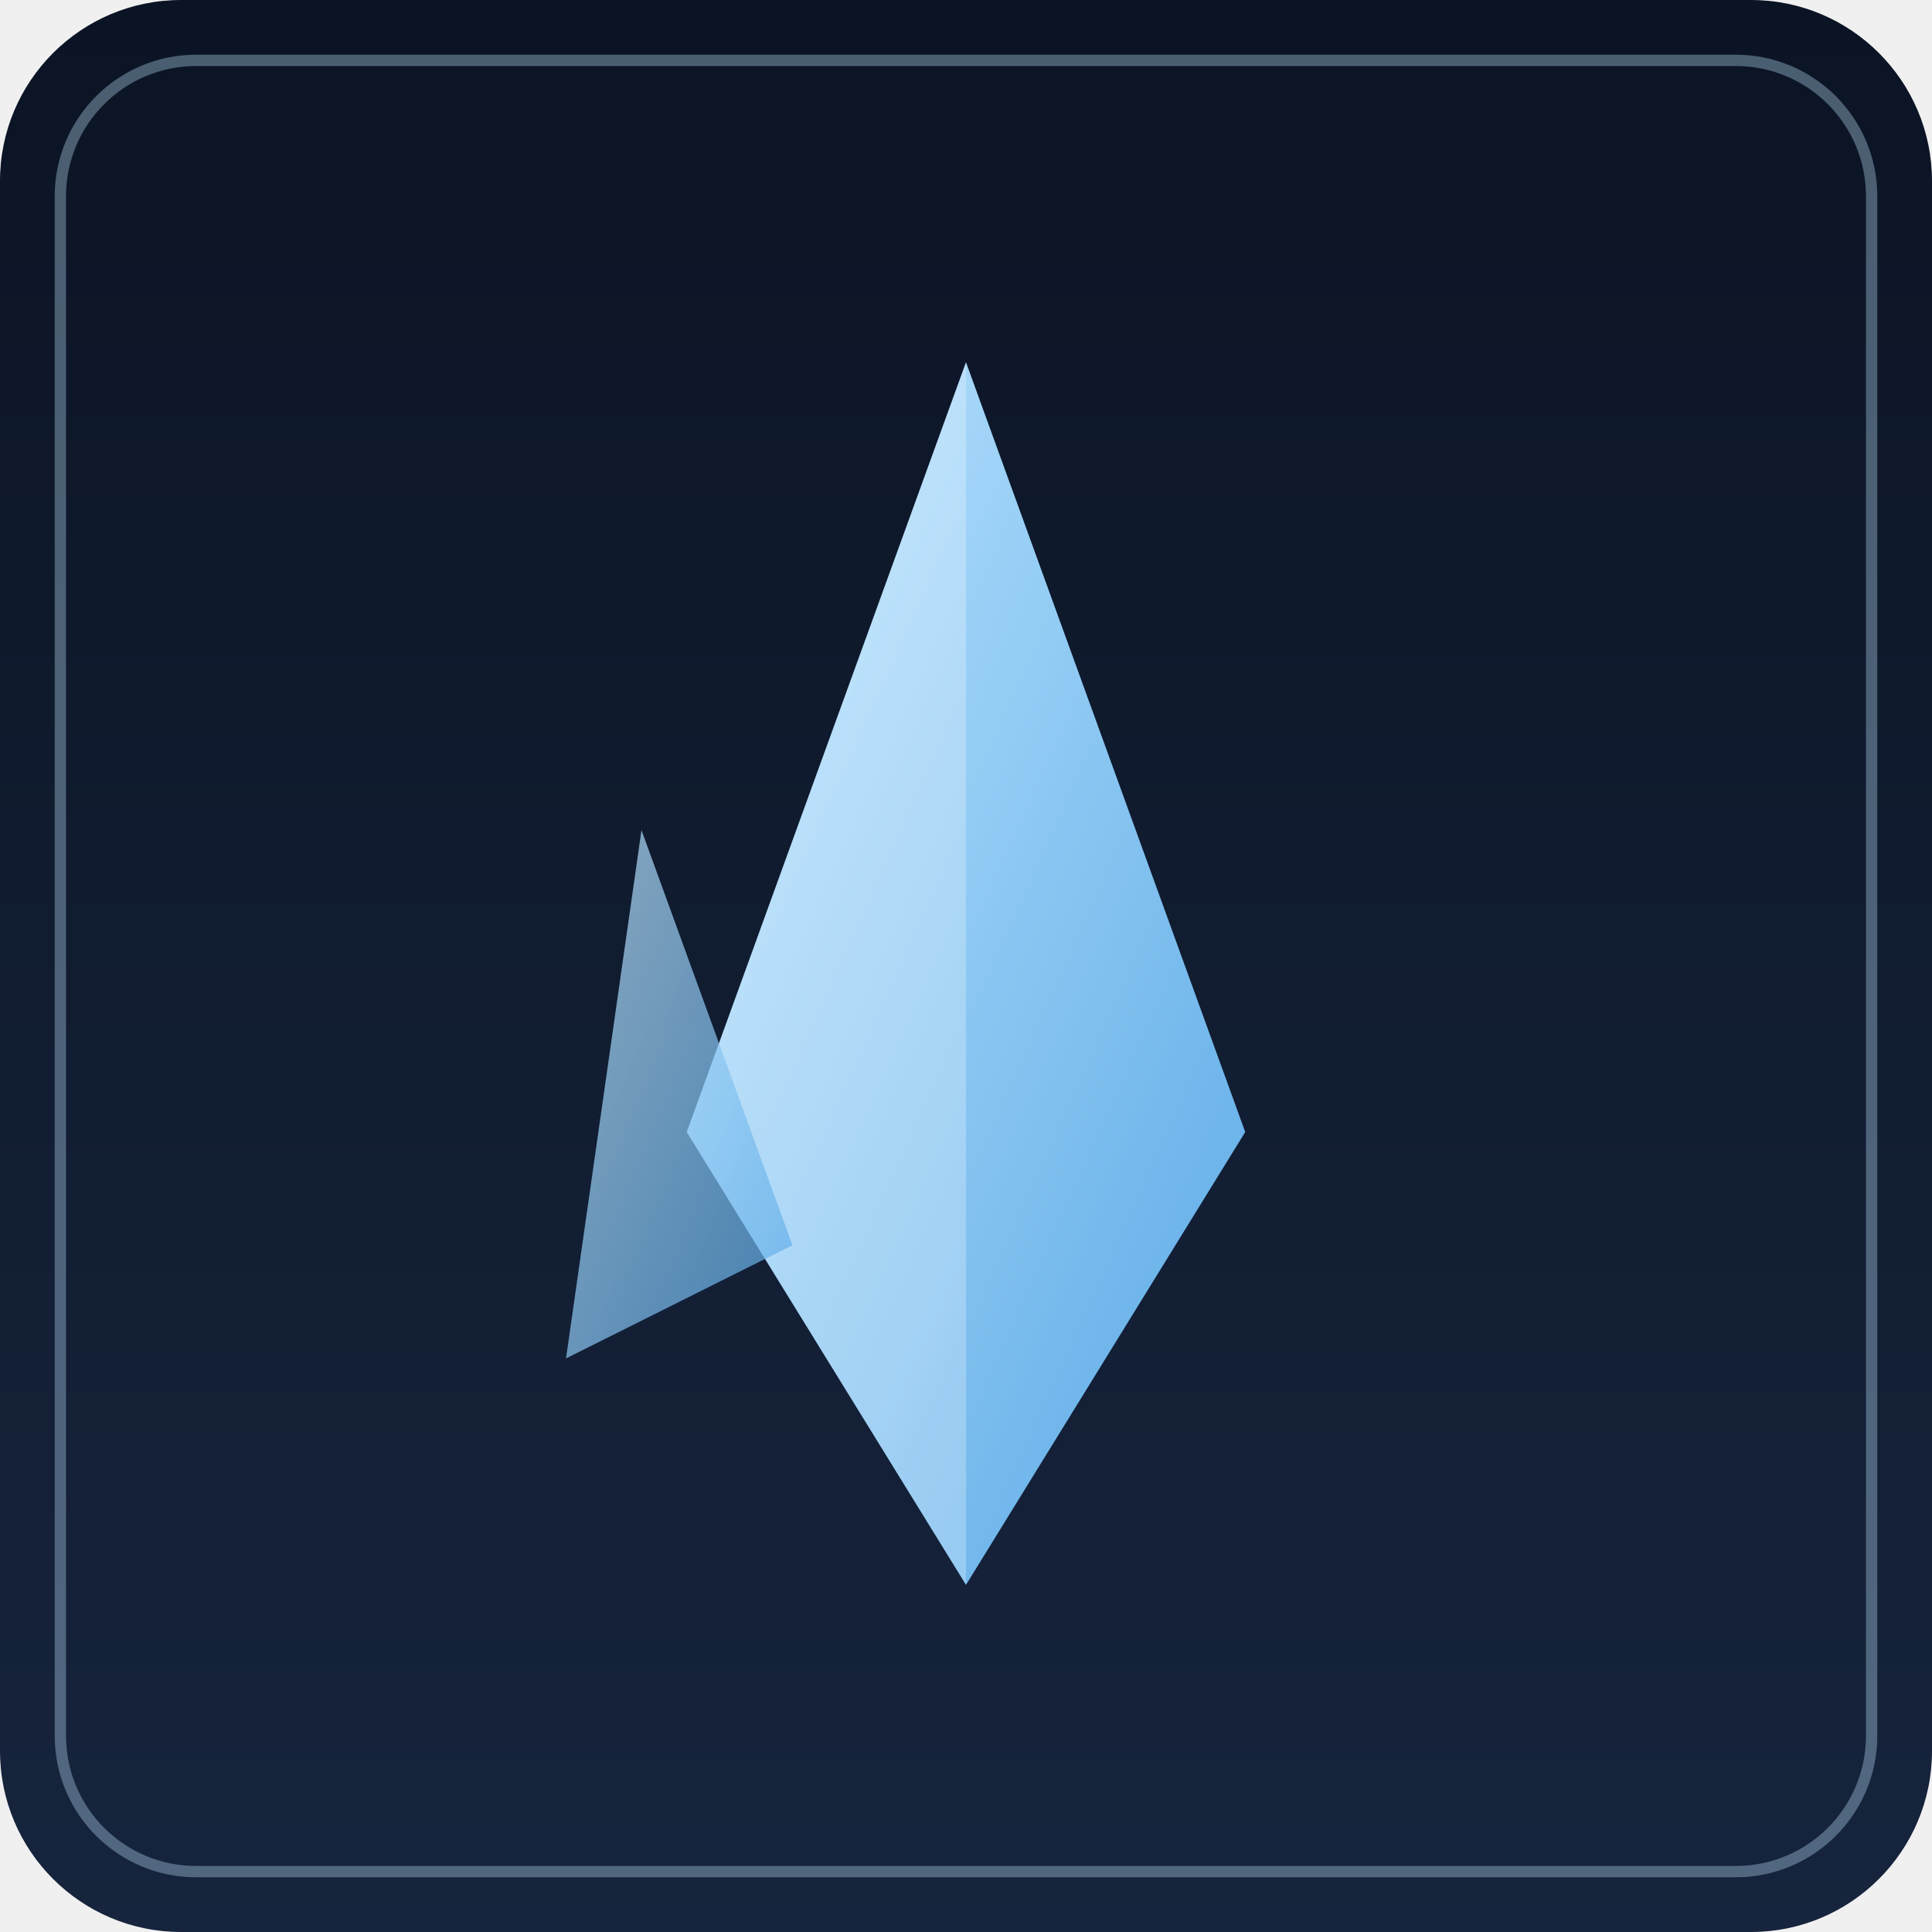
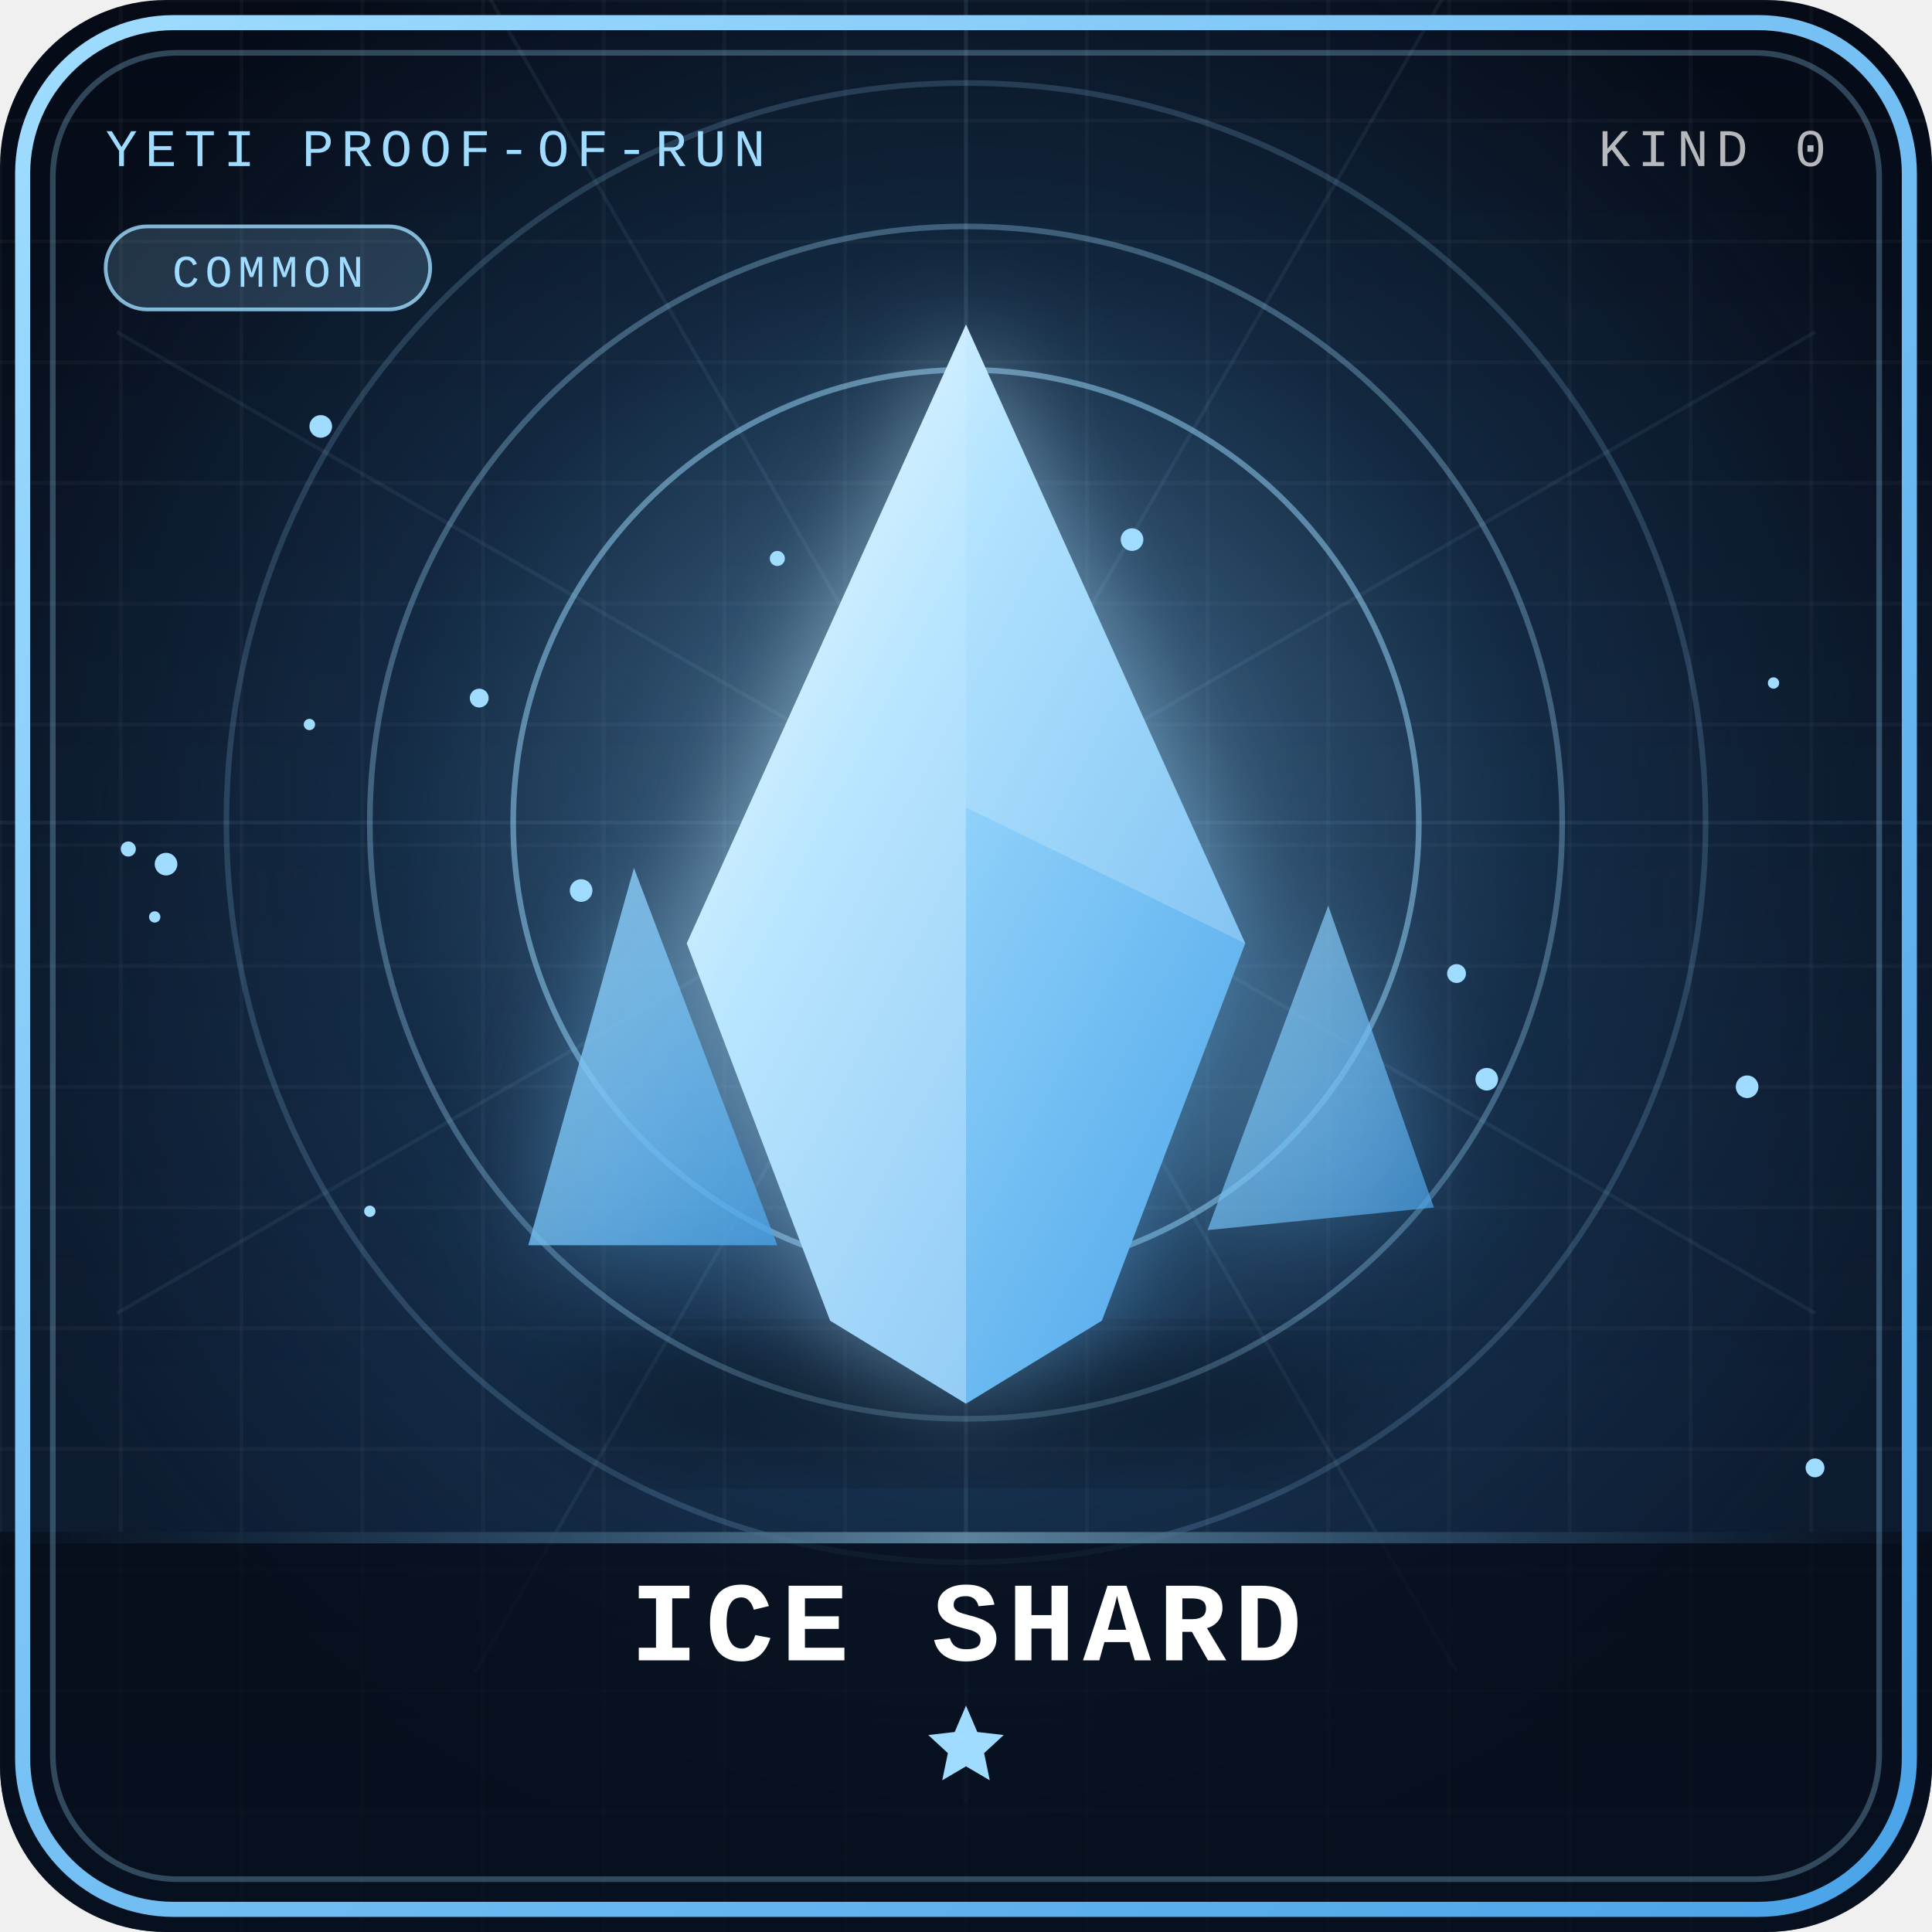
<svg xmlns="http://www.w3.org/2000/svg" viewBox="0 0 512 512">
  <defs>
    <linearGradient id="bg" x1="0" y1="0" x2="0" y2="1">
-       <stop offset="0" stop-color="#0b1424" />
-       <stop offset="1" stop-color="#16243d" />
+       <stop offset="0" stop-color="#050a16" />
+       <stop offset="1" stop-color="#0f2038" />
    </linearGradient>
+     <radialGradient id="rg" cx="50%" cy="43%" r="55%">
+       <stop offset="0" stop-color="#9fdcff" stop-opacity=".55" />
+       <stop offset=".55" stop-color="#4aa3e8" stop-opacity=".16" />
+       <stop offset="1" stop-color="#4aa3e8" stop-opacity="0" />
+     </radialGradient>
    <linearGradient id="g" x1="0" y1="0" x2="1" y2="1">
-       <stop offset="0" stop-color="#bfe6ff" />
-       <stop offset="1" stop-color="#5aa9e6" />
+       <stop offset="0" stop-color="#ffffff" />
+       <stop offset=".35" stop-color="#9fdcff" />
+       <stop offset="1" stop-color="#4aa3e8" />
    </linearGradient>
+     <linearGradient id="gd" x1="0" y1="0" x2="1" y2="1">
+       <stop offset="0" stop-color="#9fdcff" />
+       <stop offset="1" stop-color="#4aa3e8" />
+     </linearGradient>
+     <linearGradient id="bar" x1="0" y1="0" x2="1" y2="0">
+       <stop offset="0" stop-color="#4aa3e8" stop-opacity=".0" />
+       <stop offset=".5" stop-color="#9fdcff" stop-opacity=".55" />
+       <stop offset="1" stop-color="#4aa3e8" stop-opacity=".0" />
+     </linearGradient>
+     <linearGradient id="sh" x1="0" y1="0" x2="1" y2="0">
+       <stop offset="0" stop-color="#fff" stop-opacity="0" />
+       <stop offset=".5" stop-color="#fff" stop-opacity=".22" />
+       <stop offset="1" stop-color="#fff" stop-opacity="0" />
+     </linearGradient>
+     <filter id="blur" x="-30%" y="-30%" width="160%" height="160%">
+       <feGaussianBlur stdDeviation="14" />
+     </filter>
+     <clipPath id="card">
+       <rect width="512" height="512" rx="44" />
+     </clipPath>
  </defs>
-   <rect width="512" height="512" rx="48" fill="url(#bg)" />
-   <rect x="16" y="16" width="480" height="480" rx="36" fill="none" stroke="#bfe6ff" stroke-opacity=".35" stroke-width="3" />
-   <polygon points="256,96 330,300 256,420 182,300" fill="url(#g)" />
-   <polygon points="256,96 256,420 182,300" fill="#fff" fill-opacity=".25" />
-   <polygon points="170,220 210,330 150,360" fill="url(#g)" opacity=".7" />
+   <g clip-path="url(#card)">
+     <rect width="512" height="512" fill="url(#bg)" />
+     <line x1="0" y1="0" x2="512" y2="0" stroke="#fff" stroke-opacity=".035" />
+     <line x1="0" y1="32" x2="512" y2="32" stroke="#fff" stroke-opacity=".035" />
+     <line x1="0" y1="64" x2="512" y2="64" stroke="#fff" stroke-opacity=".035" />
+     <line x1="0" y1="96" x2="512" y2="96" stroke="#fff" stroke-opacity=".035" />
+     <line x1="0" y1="128" x2="512" y2="128" stroke="#fff" stroke-opacity=".035" />
+     <line x1="0" y1="160" x2="512" y2="160" stroke="#fff" stroke-opacity=".035" />
+     <line x1="0" y1="192" x2="512" y2="192" stroke="#fff" stroke-opacity=".035" />
+     <line x1="0" y1="224" x2="512" y2="224" stroke="#fff" stroke-opacity=".035" />
+     <line x1="0" y1="256" x2="512" y2="256" stroke="#fff" stroke-opacity=".035" />
+     <line x1="0" y1="288" x2="512" y2="288" stroke="#fff" stroke-opacity=".035" />
+     <line x1="0" y1="320" x2="512" y2="320" stroke="#fff" stroke-opacity=".035" />
+     <line x1="0" y1="352" x2="512" y2="352" stroke="#fff" stroke-opacity=".035" />
+     <line x1="0" y1="384" x2="512" y2="384" stroke="#fff" stroke-opacity=".035" />
+     <line x1="0" y1="416" x2="512" y2="416" stroke="#fff" stroke-opacity=".035" />
+     <line x1="0" y1="448" x2="512" y2="448" stroke="#fff" stroke-opacity=".035" />
+     <line x1="0" y1="480" x2="512" y2="480" stroke="#fff" stroke-opacity=".035" />
+     <line x1="0" y1="0" x2="0" y2="512" stroke="#fff" stroke-opacity=".035" />
+     <line x1="32" y1="0" x2="32" y2="512" stroke="#fff" stroke-opacity=".035" />
+     <line x1="64" y1="0" x2="64" y2="512" stroke="#fff" stroke-opacity=".035" />
+     <line x1="96" y1="0" x2="96" y2="512" stroke="#fff" stroke-opacity=".035" />
+     <line x1="128" y1="0" x2="128" y2="512" stroke="#fff" stroke-opacity=".035" />
+     <line x1="160" y1="0" x2="160" y2="512" stroke="#fff" stroke-opacity=".035" />
+     <line x1="192" y1="0" x2="192" y2="512" stroke="#fff" stroke-opacity=".035" />
+     <line x1="224" y1="0" x2="224" y2="512" stroke="#fff" stroke-opacity=".035" />
+     <line x1="256" y1="0" x2="256" y2="512" stroke="#fff" stroke-opacity=".035" />
+     <line x1="288" y1="0" x2="288" y2="512" stroke="#fff" stroke-opacity=".035" />
+     <line x1="320" y1="0" x2="320" y2="512" stroke="#fff" stroke-opacity=".035" />
+     <line x1="352" y1="0" x2="352" y2="512" stroke="#fff" stroke-opacity=".035" />
+     <line x1="384" y1="0" x2="384" y2="512" stroke="#fff" stroke-opacity=".035" />
+     <line x1="416" y1="0" x2="416" y2="512" stroke="#fff" stroke-opacity=".035" />
+     <line x1="448" y1="0" x2="448" y2="512" stroke="#fff" stroke-opacity=".035" />
+     <line x1="480" y1="0" x2="480" y2="512" stroke="#fff" stroke-opacity=".035" />
+     <rect width="512" height="512" fill="url(#rg)" />
+     <line x1="256" y1="218" x2="516" y2="218" stroke="#9fdcff" stroke-opacity=".07" />
+     <line x1="256" y1="218" x2="481" y2="348" stroke="#9fdcff" stroke-opacity=".07" />
+     <line x1="256" y1="218" x2="386" y2="443" stroke="#9fdcff" stroke-opacity=".07" />
+     <line x1="256" y1="218" x2="256" y2="478" stroke="#9fdcff" stroke-opacity=".07" />
+     <line x1="256" y1="218" x2="126" y2="443" stroke="#9fdcff" stroke-opacity=".07" />
+     <line x1="256" y1="218" x2="31" y2="348" stroke="#9fdcff" stroke-opacity=".07" />
+     <line x1="256" y1="218" x2="-4" y2="218" stroke="#9fdcff" stroke-opacity=".07" />
+     <line x1="256" y1="218" x2="31" y2="88" stroke="#9fdcff" stroke-opacity=".07" />
+     <line x1="256" y1="218" x2="126" y2="-7" stroke="#9fdcff" stroke-opacity=".07" />
+     <line x1="256" y1="218" x2="256" y2="-42" stroke="#9fdcff" stroke-opacity=".07" />
+     <line x1="256" y1="218" x2="386" y2="-7" stroke="#9fdcff" stroke-opacity=".07" />
+     <line x1="256" y1="218" x2="481" y2="88" stroke="#9fdcff" stroke-opacity=".07" />
+     <circle cx="256" cy="218" r="120" fill="none" stroke="#9fdcff" stroke-opacity="0.5" stroke-width="1.5" />
+     <circle cx="256" cy="218" r="158" fill="none" stroke="#9fdcff" stroke-opacity="0.32" stroke-width="1.5" />
+     <circle cx="256" cy="218" r="196" fill="none" stroke="#9fdcff" stroke-opacity="0.18" stroke-width="1.5" />
+     <circle cx="98" cy="321" r="1.5" fill="#9fdcff">
+       <animate attributeName="opacity" values="0.1;0.95;0.1" dur="3.4s" begin="-2.0s" repeatCount="indefinite" />
+       <animateTransform attributeName="transform" type="translate" values="0 0;0 -18;0 0" dur="5.8s" begin="-2.0s" repeatCount="indefinite" />
+     </circle>
+     <circle cx="260" cy="271" r="3" fill="#9fdcff">
+       <animate attributeName="opacity" values="0.1;0.95;0.1" dur="5.3s" begin="-0.4s" repeatCount="indefinite" />
+       <animateTransform attributeName="transform" type="translate" values="0 0;0 -18;0 0" dur="8.9s" begin="-0.4s" repeatCount="indefinite" />
+     </circle>
+     <circle cx="44" cy="229" r="3" fill="#9fdcff">
+       <animate attributeName="opacity" values="0.1;0.95;0.1" dur="4.6s" begin="-3.1s" repeatCount="indefinite" />
+       <animateTransform attributeName="transform" type="translate" values="0 0;0 -18;0 0" dur="7.9s" begin="-3.1s" repeatCount="indefinite" />
+     </circle>
+     <circle cx="386" cy="258" r="2.5" fill="#9fdcff">
+       <animate attributeName="opacity" values="0.1;0.95;0.1" dur="5.0s" begin="-0.9s" repeatCount="indefinite" />
+       <animateTransform attributeName="transform" type="translate" values="0 0;0 -18;0 0" dur="8.5s" begin="-0.9s" repeatCount="indefinite" />
+     </circle>
+     <circle cx="82" cy="192" r="1.5" fill="#9fdcff">
+       <animate attributeName="opacity" values="0.1;0.95;0.1" dur="2.6s" begin="-2.6s" repeatCount="indefinite" />
+       <animateTransform attributeName="transform" type="translate" values="0 0;0 -18;0 0" dur="4.4s" begin="-2.6s" repeatCount="indefinite" />
+     </circle>
+     <circle cx="34" cy="225" r="2" fill="#9fdcff">
+       <animate attributeName="opacity" values="0.1;0.95;0.1" dur="5.9s" begin="-2.9s" repeatCount="indefinite" />
+       <animateTransform attributeName="transform" type="translate" values="0 0;0 -18;0 0" dur="10.0s" begin="-2.9s" repeatCount="indefinite" />
+     </circle>
+     <circle cx="300" cy="143" r="3" fill="#9fdcff">
+       <animate attributeName="opacity" values="0.1;0.95;0.1" dur="5.8s" begin="-2.2s" repeatCount="indefinite" />
+       <animateTransform attributeName="transform" type="translate" values="0 0;0 -18;0 0" dur="9.8s" begin="-2.2s" repeatCount="indefinite" />
+     </circle>
+     <circle cx="206" cy="148" r="2" fill="#9fdcff">
+       <animate attributeName="opacity" values="0.1;0.95;0.1" dur="5.2s" begin="-3.8s" repeatCount="indefinite" />
+       <animateTransform attributeName="transform" type="translate" values="0 0;0 -18;0 0" dur="8.8s" begin="-3.8s" repeatCount="indefinite" />
+     </circle>
+     <circle cx="41" cy="243" r="1.5" fill="#9fdcff">
+       <animate attributeName="opacity" values="0.1;0.95;0.1" dur="3.2s" begin="-4.0s" repeatCount="indefinite" />
+       <animateTransform attributeName="transform" type="translate" values="0 0;0 -18;0 0" dur="5.4s" begin="-4.0s" repeatCount="indefinite" />
+     </circle>
+     <circle cx="470" cy="181" r="1.5" fill="#9fdcff">
+       <animate attributeName="opacity" values="0.1;0.95;0.1" dur="5.1s" begin="-3.6s" repeatCount="indefinite" />
+       <animateTransform attributeName="transform" type="translate" values="0 0;0 -18;0 0" dur="8.7s" begin="-3.6s" repeatCount="indefinite" />
+     </circle>
+     <circle cx="394" cy="286" r="3" fill="#9fdcff">
+       <animate attributeName="opacity" values="0.1;0.95;0.1" dur="4.3s" begin="-3.6s" repeatCount="indefinite" />
+       <animateTransform attributeName="transform" type="translate" values="0 0;0 -18;0 0" dur="7.3s" begin="-3.6s" repeatCount="indefinite" />
+     </circle>
+     <circle cx="127" cy="185" r="2.5" fill="#9fdcff">
+       <animate attributeName="opacity" values="0.1;0.95;0.1" dur="4.6s" begin="-3.5s" repeatCount="indefinite" />
+       <animateTransform attributeName="transform" type="translate" values="0 0;0 -18;0 0" dur="7.7s" begin="-3.5s" repeatCount="indefinite" />
+     </circle>
+     <circle cx="463" cy="288" r="3" fill="#9fdcff">
+       <animate attributeName="opacity" values="0.1;0.95;0.1" dur="4.6s" begin="-0.1s" repeatCount="indefinite" />
+       <animateTransform attributeName="transform" type="translate" values="0 0;0 -18;0 0" dur="7.8s" begin="-0.1s" repeatCount="indefinite" />
+     </circle>
+     <circle cx="154" cy="236" r="3" fill="#9fdcff">
+       <animate attributeName="opacity" values="0.1;0.95;0.1" dur="4.8s" begin="-1.5s" repeatCount="indefinite" />
+       <animateTransform attributeName="transform" type="translate" values="0 0;0 -18;0 0" dur="8.2s" begin="-1.5s" repeatCount="indefinite" />
+     </circle>
+     <circle cx="481" cy="389" r="2.5" fill="#9fdcff">
+       <animate attributeName="opacity" values="0.1;0.95;0.1" dur="2.8s" begin="-2.7s" repeatCount="indefinite" />
+       <animateTransform attributeName="transform" type="translate" values="0 0;0 -18;0 0" dur="4.8s" begin="-2.7s" repeatCount="indefinite" />
+     </circle>
+     <circle cx="85" cy="113" r="3" fill="#9fdcff">
+       <animate attributeName="opacity" values="0.1;0.95;0.1" dur="3.8s" begin="-2.9s" repeatCount="indefinite" />
+       <animateTransform attributeName="transform" type="translate" values="0 0;0 -18;0 0" dur="6.5s" begin="-2.9s" repeatCount="indefinite" />
+     </circle>
+     <ellipse cx="256" cy="372" rx="110" ry="14" fill="#000" opacity=".45" filter="url(#blur)" />
+     <g>
+       <animateTransform attributeName="transform" type="translate" values="0 0;0 -9;0 0" dur="3.6s" repeatCount="indefinite" />
+       <g filter="url(#blur)" opacity=".5">
+         <g>
+           <polygon points="256,86 330,250 292,350 256,372 220,350 182,250" fill="url(#g)" />
+           <polygon points="256,86 256,372 220,350 182,250" fill="#fff" fill-opacity=".28" />
+           <polygon points="256,86 330,250 256,214" fill="#fff" fill-opacity=".2" />
+           <polygon points="168,230 206,330 140,330" fill="url(#gd)" opacity=".8" />
+           <polygon points="352,240 380,320 320,326" fill="url(#gd)" opacity=".7" />
+         </g>
+       </g>
+       <g>
+         <polygon points="256,86 330,250 292,350 256,372 220,350 182,250" fill="url(#g)" />
+         <polygon points="256,86 256,372 220,350 182,250" fill="#fff" fill-opacity=".28" />
+         <polygon points="256,86 330,250 256,214" fill="#fff" fill-opacity=".2" />
+         <polygon points="168,230 206,330 140,330" fill="url(#gd)" opacity=".8" />
+         <polygon points="352,240 380,320 320,326" fill="url(#gd)" opacity=".7" />
+       </g>
+     </g>
+     <rect x="0" y="406" width="512" height="106" fill="#050a16" fill-opacity=".72" />
+     <rect x="0" y="406" width="512" height="3" fill="url(#bar)" />
+     <text x="256" y="440" text-anchor="middle" font-family="'Silkscreen','Courier New',monospace" font-size="30" font-weight="700" fill="#ffffff" letter-spacing="2">ICE SHARD</text>
+     <path d="M256 452 l3 7 7 .8-5.2 4.8 1.5 7.2-6.3-3.7-6.3 3.7 1.5-7.2-5.2-4.8 7-.8z" fill="#9fdcff" />
+     <text x="28" y="44" font-family="'Silkscreen','Courier New',monospace" font-size="14" fill="#9fdcff" letter-spacing="2">YETI PROOF-OF-RUN</text>
+     <text x="484" y="44" text-anchor="end" font-family="'Silkscreen','Courier New',monospace" font-size="14" fill="#fff" fill-opacity=".7" letter-spacing="2">KIND 0</text>
+     <rect x="28" y="60" width="86" height="22" rx="11" fill="#9fdcff" fill-opacity=".18" stroke="#9fdcff" stroke-opacity=".8" />
+     <text x="71" y="76" text-anchor="middle" font-family="'Silkscreen','Courier New',monospace" font-size="12" fill="#9fdcff" letter-spacing="1.5">COMMON</text>
+   </g>
+   <rect x="6" y="6" width="500" height="500" rx="40" fill="none" stroke="url(#gd)" stroke-width="4" />
+   <rect x="14" y="14" width="484" height="484" rx="33" fill="none" stroke="#9fdcff" stroke-opacity=".28" stroke-width="1.5" />
</svg>
